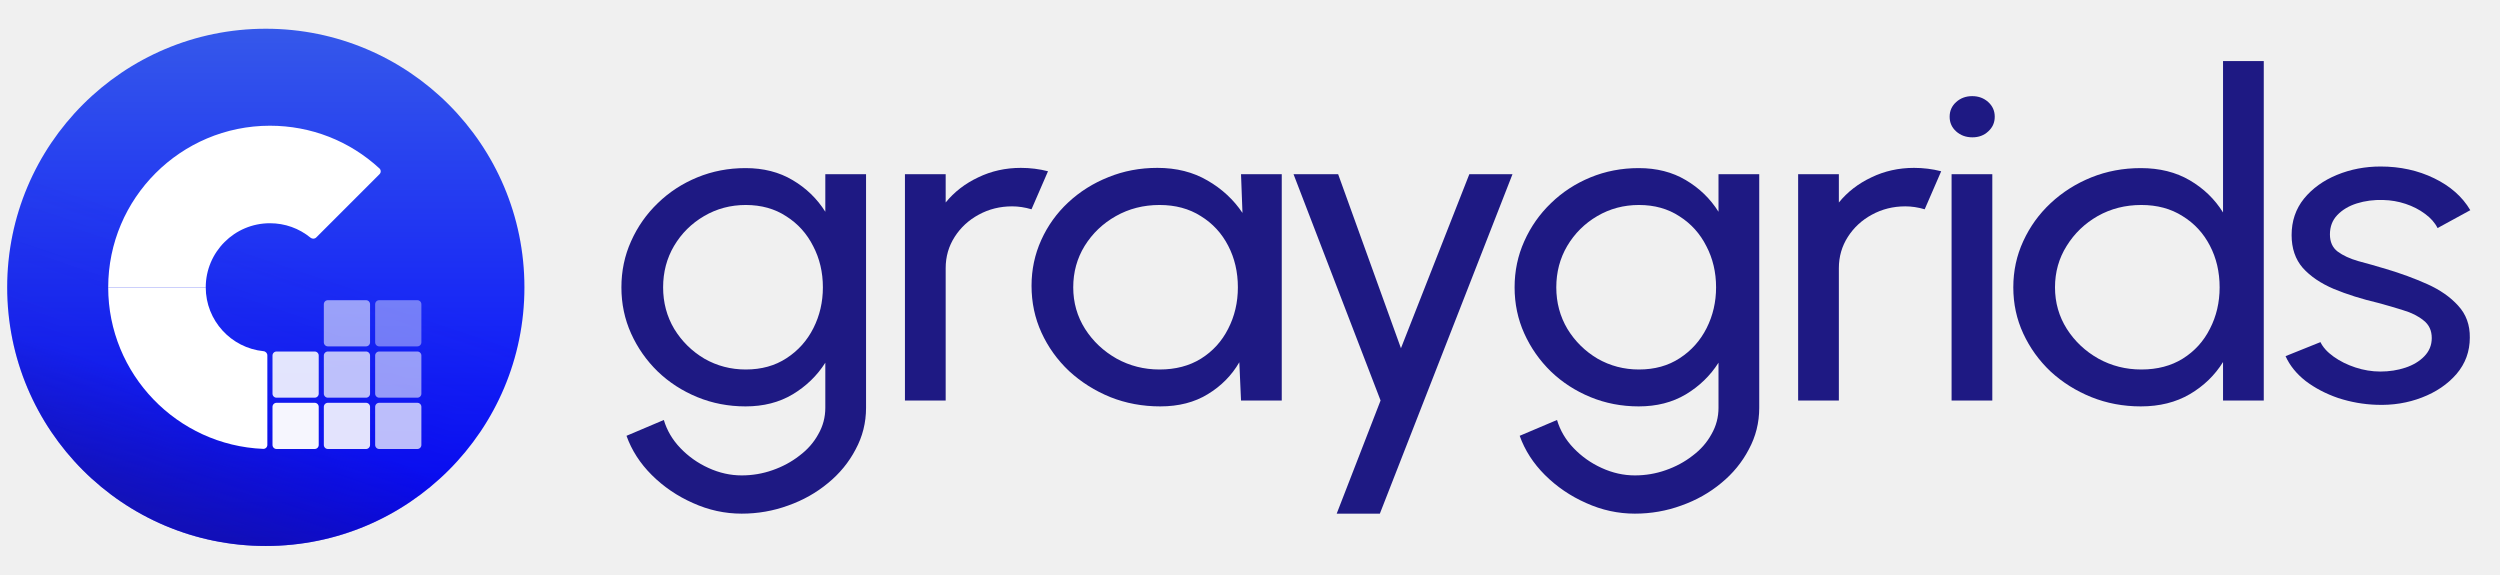
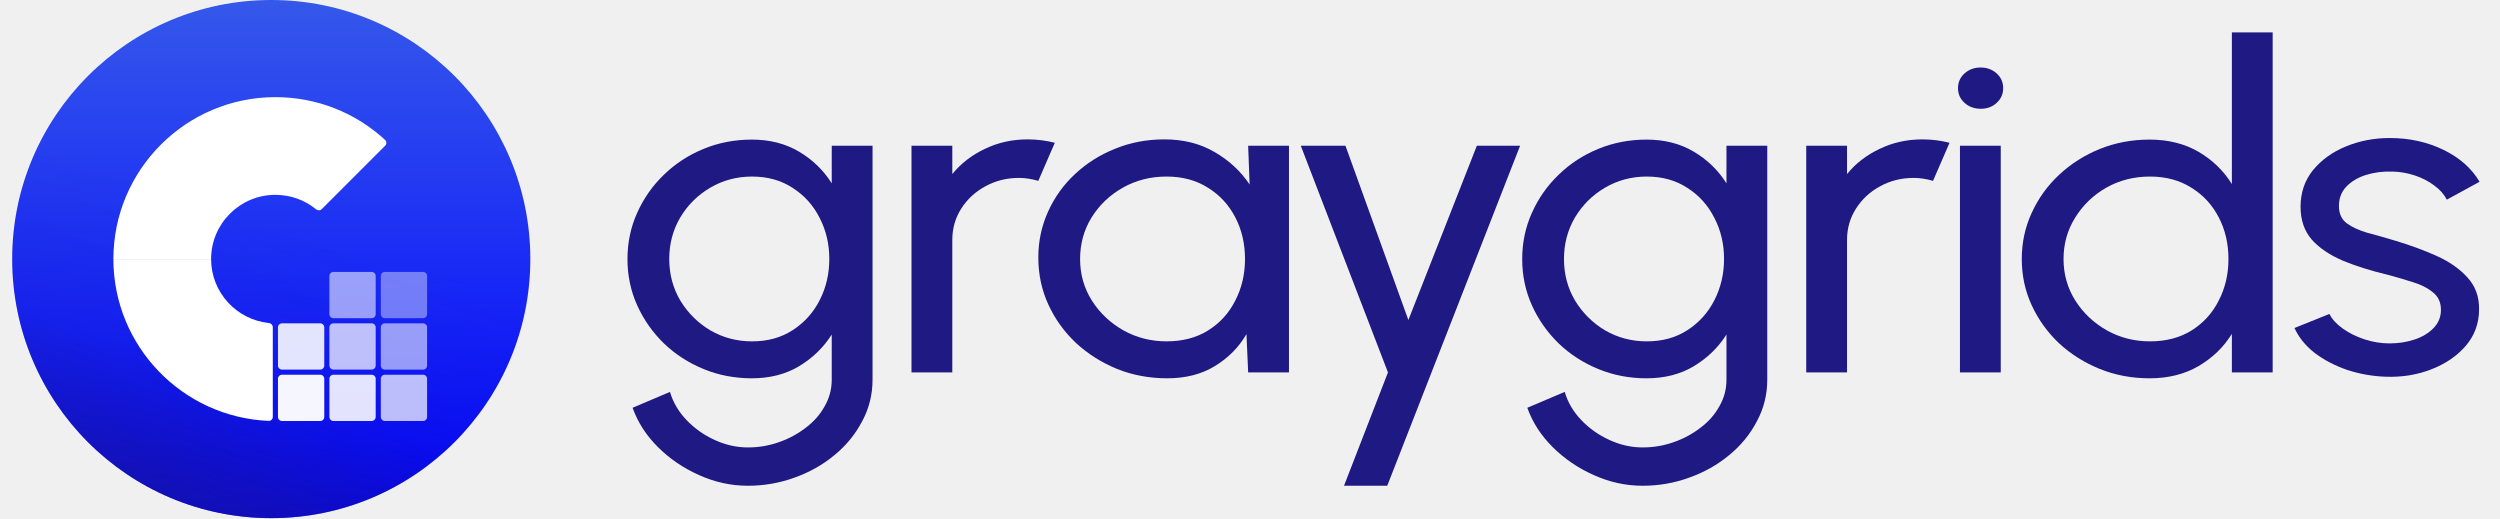
- <svg xmlns="http://www.w3.org/2000/svg" width="174" height="40" viewBox="0 0 174 40" fill="none">
-   <g clip-path="url(#clip0_2001_9489)">
-     <path d="M36.5 20C36.5 10.059 28.441 2 18.5 2C8.559 2 0.5 10.059 0.5 20C0.5 29.941 8.559 38 18.5 38C28.441 38 36.5 29.941 36.5 20Z" fill="url(#paint0_linear_2001_9489)" />
-     <path d="M36.5 20C36.5 10.059 28.441 2 18.5 2C8.559 2 0.5 10.059 0.5 20C0.5 29.941 8.559 38 18.5 38C28.441 38 36.5 29.941 36.5 20Z" fill="url(#paint1_linear_2001_9489)" fill-opacity="0.56" />
-     <path d="M18.787 8.75C21.637 8.75 24.328 9.803 26.41 11.723C26.525 11.829 26.527 12.01 26.416 12.121L22.008 16.529C21.901 16.636 21.73 16.638 21.613 16.543C20.817 15.891 19.829 15.537 18.788 15.537C16.324 15.535 14.32 17.539 14.32 20H7.531C7.531 13.797 12.581 8.75 18.787 8.75Z" fill="white" />
-     <path d="M14.32 20C14.32 22.31 16.085 24.216 18.337 24.442C18.488 24.457 18.607 24.581 18.607 24.732V30.964C18.607 31.121 18.478 31.248 18.321 31.242C12.329 30.996 7.531 26.047 7.531 20H14.32Z" fill="white" />
-     <path opacity="0.56" d="M25.475 20.893H22.82C22.665 20.893 22.539 21.019 22.539 21.174V23.827C22.539 23.982 22.665 24.108 22.82 24.108H25.475C25.63 24.108 25.756 23.982 25.756 23.827V21.174C25.756 21.019 25.63 20.893 25.475 20.893Z" fill="white" />
-     <path opacity="0.4" d="M29.047 20.893H26.392C26.237 20.893 26.111 21.019 26.111 21.174V23.827C26.111 23.982 26.237 24.108 26.392 24.108H29.047C29.202 24.108 29.328 23.982 29.328 23.827V21.174C29.328 21.019 29.202 20.893 29.047 20.893Z" fill="white" />
-     <path opacity="0.72" d="M25.475 24.465H22.82C22.665 24.465 22.539 24.591 22.539 24.746V27.399C22.539 27.554 22.665 27.68 22.82 27.68H25.475C25.63 27.68 25.756 27.554 25.756 27.399V24.746C25.756 24.591 25.63 24.465 25.475 24.465Z" fill="white" />
-     <path opacity="0.88" d="M21.901 24.465H19.247C19.092 24.465 18.966 24.591 18.966 24.746V27.399C18.966 27.554 19.092 27.68 19.247 27.68H21.901C22.057 27.68 22.183 27.554 22.183 27.399V24.746C22.183 24.591 22.057 24.465 21.901 24.465Z" fill="white" />
-     <path opacity="0.56" d="M29.047 24.465H26.392C26.237 24.465 26.111 24.591 26.111 24.746V27.399C26.111 27.554 26.237 27.68 26.392 27.68H29.047C29.202 27.68 29.328 27.554 29.328 27.399V24.746C29.328 24.591 29.202 24.465 29.047 24.465Z" fill="white" />
-     <path opacity="0.88" d="M25.475 28.035H22.82C22.665 28.035 22.539 28.161 22.539 28.316V30.968C22.539 31.124 22.665 31.25 22.82 31.25H25.475C25.63 31.25 25.756 31.124 25.756 30.968V28.316C25.756 28.161 25.63 28.035 25.475 28.035Z" fill="white" />
-     <path opacity="0.96" d="M21.901 28.035H19.247C19.092 28.035 18.966 28.161 18.966 28.316V30.968C18.966 31.124 19.092 31.25 19.247 31.25H21.901C22.057 31.25 22.183 31.124 22.183 30.968V28.316C22.183 28.161 22.057 28.035 21.901 28.035Z" fill="white" />
-     <path opacity="0.72" d="M29.047 28.035H26.392C26.237 28.035 26.111 28.161 26.111 28.316V30.968C26.111 31.124 26.237 31.25 26.392 31.25H29.047C29.202 31.25 29.328 31.124 29.328 30.968V28.316C29.328 28.161 29.202 28.035 29.047 28.035Z" fill="white" />
-     <path d="M57.442 12.125H60.277V28.379C60.277 29.419 60.035 30.384 59.551 31.277C59.079 32.18 58.438 32.962 57.627 33.624C56.818 34.296 55.895 34.816 54.86 35.183C53.825 35.561 52.745 35.75 51.62 35.75C50.45 35.75 49.319 35.503 48.228 35.01C47.137 34.527 46.181 33.876 45.359 33.057C44.549 32.248 43.964 31.34 43.604 30.332L46.203 29.23C46.417 29.954 46.799 30.605 47.351 31.183C47.913 31.77 48.566 32.233 49.308 32.569C50.062 32.915 50.833 33.088 51.62 33.088C52.362 33.088 53.077 32.968 53.763 32.726C54.461 32.484 55.085 32.148 55.636 31.718C56.199 31.298 56.638 30.799 56.953 30.222C57.279 29.655 57.442 29.041 57.442 28.379V25.245C56.868 26.148 56.109 26.883 55.164 27.45C54.23 28.006 53.139 28.285 51.89 28.285C50.697 28.285 49.578 28.069 48.532 27.639C47.486 27.208 46.569 26.615 45.781 25.859C44.994 25.093 44.375 24.21 43.925 23.213C43.475 22.215 43.25 21.145 43.25 20C43.25 18.855 43.475 17.785 43.925 16.787C44.375 15.779 44.994 14.897 45.781 14.141C46.569 13.374 47.486 12.776 48.532 12.345C49.578 11.915 50.697 11.7 51.89 11.7C53.139 11.7 54.23 11.978 55.164 12.534C56.109 13.091 56.868 13.826 57.442 14.739V12.125ZM51.907 25.717C52.998 25.717 53.943 25.455 54.742 24.93C55.552 24.405 56.176 23.706 56.615 22.835C57.054 21.963 57.273 21.018 57.273 20C57.273 18.95 57.048 17.994 56.598 17.134C56.159 16.262 55.535 15.569 54.725 15.055C53.926 14.53 52.987 14.267 51.907 14.267C50.849 14.267 49.882 14.524 49.004 15.039C48.127 15.553 47.429 16.246 46.912 17.118C46.406 17.979 46.153 18.939 46.153 20C46.153 21.061 46.411 22.026 46.929 22.898C47.458 23.759 48.155 24.447 49.021 24.961C49.899 25.465 50.861 25.717 51.907 25.717Z" fill="#1E1983" />
-     <path d="M62.984 27.875V12.125H65.819V14.094C66.416 13.359 67.169 12.776 68.081 12.346C68.992 11.905 69.982 11.684 71.051 11.684C71.703 11.684 72.333 11.763 72.941 11.92L71.793 14.566C71.332 14.43 70.882 14.362 70.443 14.362C69.599 14.362 68.823 14.556 68.114 14.944C67.417 15.322 66.86 15.837 66.444 16.488C66.028 17.139 65.819 17.863 65.819 18.661V27.875H62.984Z" fill="#1E1983" />
-     <path d="M86.375 12.125H89.21V27.875H86.375L86.257 25.213C85.728 26.127 84.997 26.867 84.063 27.434C83.141 28.001 82.038 28.285 80.755 28.285C79.518 28.285 78.359 28.069 77.279 27.639C76.199 27.198 75.243 26.594 74.41 25.828C73.589 25.051 72.948 24.158 72.487 23.15C72.025 22.142 71.795 21.055 71.795 19.89C71.795 18.766 72.02 17.706 72.47 16.708C72.92 15.711 73.544 14.839 74.343 14.094C75.153 13.338 76.087 12.75 77.144 12.33C78.202 11.899 79.338 11.684 80.553 11.684C81.88 11.684 83.045 11.978 84.046 12.566C85.047 13.144 85.857 13.894 86.476 14.818L86.375 12.125ZM80.705 25.717C81.819 25.717 82.781 25.465 83.591 24.961C84.412 24.447 85.042 23.754 85.481 22.882C85.93 22.011 86.156 21.05 86.156 20C86.156 18.929 85.93 17.963 85.481 17.102C85.031 16.231 84.395 15.543 83.574 15.039C82.764 14.524 81.807 14.267 80.705 14.267C79.591 14.267 78.579 14.524 77.667 15.039C76.756 15.553 76.031 16.246 75.49 17.118C74.962 17.979 74.697 18.94 74.697 20C74.697 21.061 74.973 22.027 75.524 22.898C76.076 23.759 76.807 24.447 77.718 24.961C78.629 25.465 79.625 25.717 80.705 25.717Z" fill="#1E1983" />
-     <path d="M102.265 12.125H105.269L96.038 35.75H93.034L96.088 27.875L90.03 12.125H93.135L97.506 24.237L102.265 12.125Z" fill="#1E1983" />
-     <path d="M119.608 12.125H122.443V28.379C122.443 29.419 122.201 30.384 121.717 31.277C121.245 32.18 120.603 32.962 119.793 33.624C118.983 34.296 118.061 34.816 117.026 35.183C115.991 35.561 114.911 35.75 113.786 35.75C112.616 35.75 111.485 35.503 110.394 35.01C109.303 34.527 108.347 33.876 107.525 33.057C106.715 32.248 106.13 31.34 105.77 30.332L108.369 29.23C108.583 29.954 108.965 30.605 109.517 31.183C110.079 31.77 110.732 32.233 111.474 32.569C112.228 32.915 112.998 33.088 113.786 33.088C114.528 33.088 115.243 32.968 115.929 32.726C116.627 32.484 117.251 32.148 117.802 31.718C118.365 31.298 118.803 30.799 119.118 30.222C119.445 29.655 119.608 29.041 119.608 28.379V25.245C119.034 26.148 118.275 26.883 117.33 27.45C116.396 28.006 115.305 28.285 114.056 28.285C112.863 28.285 111.744 28.069 110.698 27.639C109.652 27.208 108.735 26.615 107.947 25.859C107.16 25.093 106.541 24.21 106.091 23.213C105.641 22.215 105.416 21.145 105.416 20C105.416 18.855 105.641 17.785 106.091 16.787C106.541 15.779 107.16 14.897 107.947 14.141C108.735 13.374 109.652 12.776 110.698 12.345C111.744 11.915 112.863 11.7 114.056 11.7C115.305 11.7 116.396 11.978 117.33 12.534C118.275 13.091 119.034 13.826 119.608 14.739V12.125ZM114.073 25.717C115.164 25.717 116.109 25.455 116.908 24.93C117.718 24.405 118.342 23.706 118.781 22.835C119.22 21.963 119.439 21.018 119.439 20C119.439 18.95 119.214 17.994 118.764 17.134C118.325 16.262 117.701 15.569 116.891 15.055C116.092 14.53 115.153 14.267 114.073 14.267C113.015 14.267 112.048 14.524 111.17 15.039C110.293 15.553 109.595 16.246 109.078 17.118C108.572 17.979 108.318 18.939 108.318 20C108.318 21.061 108.577 22.026 109.095 22.898C109.623 23.759 110.321 24.447 111.187 24.961C112.065 25.465 113.027 25.717 114.073 25.717Z" fill="#1E1983" />
-     <path d="M125.15 27.875V12.125H127.985V14.094C128.582 13.359 129.335 12.776 130.247 12.346C131.158 11.905 132.148 11.684 133.217 11.684C133.869 11.684 134.499 11.763 135.107 11.92L133.959 14.566C133.498 14.43 133.048 14.362 132.609 14.362C131.765 14.362 130.989 14.556 130.28 14.944C129.583 15.322 129.026 15.837 128.61 16.488C128.194 17.139 127.985 17.863 127.985 18.661V27.875H125.15Z" fill="#1E1983" />
-     <path d="M135.83 12.125H138.665V27.875H135.83V12.125ZM137.282 9.558C136.832 9.558 136.455 9.421 136.151 9.148C135.847 8.875 135.695 8.534 135.695 8.125C135.695 7.715 135.847 7.374 136.151 7.101C136.455 6.828 136.826 6.691 137.265 6.691C137.704 6.691 138.075 6.828 138.379 7.101C138.682 7.374 138.834 7.715 138.834 8.125C138.834 8.534 138.682 8.875 138.379 9.148C138.086 9.421 137.72 9.558 137.282 9.558Z" fill="#1E1983" />
-     <path d="M154.723 4.25H157.558V27.875H154.723V25.198C154.149 26.122 153.378 26.867 152.411 27.434C151.443 28.001 150.307 28.285 149.002 28.285C147.776 28.285 146.628 28.069 145.559 27.639C144.491 27.208 143.546 26.615 142.724 25.859C141.914 25.093 141.279 24.21 140.818 23.213C140.356 22.215 140.126 21.145 140.126 20C140.126 18.855 140.356 17.785 140.818 16.787C141.279 15.779 141.914 14.897 142.724 14.141C143.546 13.374 144.491 12.776 145.559 12.345C146.628 11.915 147.776 11.7 149.002 11.7C150.307 11.7 151.443 11.983 152.411 12.55C153.378 13.117 154.149 13.863 154.723 14.787V4.25ZM149.036 25.717C150.149 25.717 151.111 25.465 151.921 24.961C152.743 24.447 153.373 23.754 153.811 22.882C154.261 22.011 154.486 21.05 154.486 20C154.486 18.929 154.261 17.963 153.811 17.102C153.361 16.23 152.726 15.543 151.904 15.039C151.094 14.524 150.138 14.267 149.036 14.267C147.922 14.267 146.909 14.524 145.998 15.039C145.098 15.553 144.378 16.246 143.838 17.118C143.298 17.979 143.028 18.939 143.028 20C143.028 21.061 143.304 22.026 143.855 22.898C144.406 23.759 145.138 24.447 146.049 24.961C146.96 25.465 147.956 25.717 149.036 25.717Z" fill="#1E1983" />
-     <path d="M165.403 28.174C164.491 28.143 163.603 27.985 162.736 27.702C161.881 27.408 161.128 27.014 160.475 26.52C159.834 26.016 159.367 25.439 159.074 24.788L161.504 23.811C161.673 24.168 161.977 24.504 162.416 24.819C162.854 25.134 163.361 25.386 163.934 25.575C164.508 25.764 165.088 25.859 165.673 25.859C166.291 25.859 166.871 25.77 167.411 25.591C167.951 25.413 168.389 25.15 168.727 24.804C169.076 24.447 169.25 24.021 169.25 23.528C169.25 23.003 169.059 22.593 168.676 22.299C168.305 21.995 167.833 21.759 167.259 21.591C166.696 21.412 166.123 21.244 165.538 21.087C164.379 20.814 163.344 20.488 162.433 20.11C161.521 19.722 160.801 19.233 160.273 18.645C159.755 18.047 159.496 17.286 159.496 16.362C159.496 15.385 159.783 14.54 160.357 13.826C160.942 13.112 161.707 12.561 162.652 12.172C163.597 11.784 164.609 11.589 165.689 11.589C167.051 11.589 168.294 11.862 169.419 12.408C170.544 12.954 171.382 13.695 171.933 14.629L169.655 15.873C169.464 15.495 169.171 15.165 168.778 14.881C168.384 14.587 167.934 14.356 167.428 14.188C166.921 14.02 166.404 13.931 165.875 13.92C165.223 13.899 164.609 13.978 164.036 14.157C163.473 14.335 163.018 14.608 162.669 14.976C162.331 15.333 162.163 15.779 162.163 16.314C162.163 16.839 162.343 17.238 162.703 17.511C163.074 17.784 163.552 18.005 164.137 18.173C164.733 18.33 165.38 18.514 166.078 18.724C167.101 19.029 168.058 19.38 168.946 19.779C169.835 20.178 170.549 20.677 171.089 21.276C171.641 21.874 171.911 22.614 171.899 23.496C171.899 24.462 171.59 25.308 170.971 26.032C170.353 26.746 169.548 27.292 168.558 27.67C167.579 28.048 166.528 28.216 165.403 28.174Z" fill="#1E1983" />
+ <svg xmlns="http://www.w3.org/2000/svg" width="193" height="40" viewBox="0 0 193 40" fill="none">
+   <g clip-path="url(#clip0_2911_90)">
+     <path d="M40.941 20C40.941 8.954 31.987 0 20.941 0C9.895 0 0.941 8.954 0.941 20C0.941 31.046 9.895 40 20.941 40C31.987 40 40.941 31.046 40.941 20Z" fill="url(#paint0_linear_2911_90)" />
+     <path d="M40.941 20C40.941 8.954 31.987 0 20.941 0C9.895 0 0.941 8.954 0.941 20C0.941 31.046 9.895 40 20.941 40C31.987 40 40.941 31.046 40.941 20Z" fill="url(#paint1_linear_2911_90)" fill-opacity="0.56" />
+     <path d="M21.259 7.5C24.427 7.5 27.416 8.67 29.73 10.803C29.858 10.922 29.86 11.123 29.736 11.246L24.839 16.143C24.721 16.262 24.53 16.265 24.4 16.158C23.516 15.434 22.418 15.041 21.262 15.041C18.523 15.039 16.297 17.266 16.297 20H8.754C8.754 13.107 14.365 7.5 21.259 7.5Z" fill="white" />
+     <path d="M16.297 20C16.297 22.566 18.258 24.685 20.761 24.936C20.927 24.953 21.06 25.09 21.06 25.257V32.183C21.06 32.357 20.916 32.498 20.742 32.491C14.085 32.218 8.754 26.719 8.754 20H16.297Z" fill="white" />
+     <path opacity="0.56" d="M28.691 20.992H25.742C25.569 20.992 25.429 21.132 25.429 21.305V24.252C25.429 24.425 25.569 24.564 25.742 24.564H28.691C28.863 24.564 29.003 24.425 29.003 24.252V21.305C29.003 21.132 28.863 20.992 28.691 20.992Z" fill="white" />
+     <path opacity="0.4" d="M32.659 20.992H29.71C29.538 20.992 29.398 21.132 29.398 21.305V24.252C29.398 24.425 29.538 24.564 29.71 24.564H32.659C32.832 24.564 32.972 24.425 32.972 24.252V21.305C32.972 21.132 32.832 20.992 32.659 20.992Z" fill="white" />
+     <path opacity="0.72" d="M28.691 24.961H25.742C25.569 24.961 25.429 25.101 25.429 25.274V28.221C25.429 28.393 25.569 28.533 25.742 28.533H28.691C28.863 28.533 29.003 28.393 29.003 28.221V25.274C29.003 25.101 28.863 24.961 28.691 24.961Z" fill="white" />
+     <path opacity="0.88" d="M24.721 24.961H21.772C21.599 24.961 21.459 25.101 21.459 25.274V28.221C21.459 28.393 21.599 28.533 21.772 28.533H24.721C24.894 28.533 25.034 28.393 25.034 28.221V25.274C25.034 25.101 24.894 24.961 24.721 24.961Z" fill="white" />
+     <path opacity="0.56" d="M32.659 24.961H29.71C29.538 24.961 29.398 25.101 29.398 25.274V28.221C29.398 28.393 29.538 28.533 29.71 28.533H32.659C32.832 28.533 32.972 28.393 32.972 28.221V25.274C32.972 25.101 32.832 24.961 32.659 24.961Z" fill="white" />
+     <path opacity="0.88" d="M28.691 28.928H25.742C25.569 28.928 25.429 29.067 25.429 29.24V32.187C25.429 32.36 25.569 32.5 25.742 32.5H28.691C28.863 32.5 29.003 32.36 29.003 32.187V29.24C29.003 29.067 28.863 28.928 28.691 28.928Z" fill="white" />
+     <path opacity="0.96" d="M24.721 28.928H21.772C21.599 28.928 21.459 29.067 21.459 29.24V32.187C21.459 32.36 21.599 32.5 21.772 32.5H24.721C24.894 32.5 25.034 32.36 25.034 32.187V29.24C25.034 29.067 24.894 28.928 24.721 28.928Z" fill="white" />
+     <path opacity="0.72" d="M32.659 28.928H29.71C29.538 28.928 29.398 29.067 29.398 29.24V32.187C29.398 32.36 29.538 32.5 29.71 32.5H32.659C32.832 32.5 32.972 32.36 32.972 32.187V29.24C32.972 29.067 32.832 28.928 32.659 28.928Z" fill="white" />
+     <path d="M64.21 11.25H67.36V29.31C67.36 30.465 67.091 31.538 66.554 32.53C66.029 33.533 65.316 34.402 64.416 35.138C63.516 35.884 62.491 36.462 61.341 36.87C60.191 37.29 58.991 37.5 57.741 37.5C56.441 37.5 55.185 37.226 53.972 36.678C52.76 36.141 51.697 35.417 50.785 34.507C49.885 33.609 49.235 32.6 48.835 31.48L51.722 30.255C51.96 31.06 52.385 31.783 52.997 32.425C53.622 33.078 54.347 33.592 55.172 33.965C56.01 34.35 56.866 34.542 57.741 34.542C58.566 34.542 59.36 34.408 60.122 34.14C60.897 33.872 61.591 33.498 62.204 33.02C62.829 32.553 63.316 31.999 63.666 31.358C64.029 30.728 64.21 30.045 64.21 29.31V25.827C63.572 26.831 62.729 27.647 61.679 28.277C60.641 28.896 59.429 29.205 58.041 29.205C56.716 29.205 55.472 28.966 54.31 28.488C53.147 28.009 52.129 27.35 51.254 26.51C50.379 25.658 49.691 24.678 49.191 23.57C48.691 22.462 48.441 21.272 48.441 20C48.441 18.728 48.691 17.538 49.191 16.43C49.691 15.31 50.379 14.33 51.254 13.49C52.129 12.638 53.147 11.973 54.31 11.495C55.472 11.017 56.716 10.777 58.041 10.777C59.429 10.777 60.641 11.087 61.679 11.705C62.729 12.323 63.572 13.14 64.21 14.155V11.25ZM58.06 26.353C59.272 26.353 60.322 26.061 61.21 25.478C62.11 24.894 62.804 24.118 63.291 23.15C63.779 22.182 64.022 21.132 64.022 20C64.022 18.833 63.772 17.772 63.272 16.815C62.785 15.847 62.091 15.077 61.191 14.505C60.304 13.922 59.26 13.63 58.06 13.63C56.885 13.63 55.81 13.916 54.835 14.488C53.86 15.059 53.085 15.829 52.51 16.798C51.947 17.754 51.666 18.822 51.666 20C51.666 21.178 51.954 22.252 52.529 23.22C53.116 24.177 53.891 24.941 54.854 25.513C55.829 26.073 56.897 26.353 58.06 26.353Z" fill="#1E1983" />
+     <path d="M70.368 28.75V11.25H73.518V13.438C74.181 12.621 75.018 11.973 76.031 11.495C77.043 11.005 78.143 10.76 79.331 10.76C80.056 10.76 80.756 10.848 81.431 11.023L80.156 13.963C79.643 13.811 79.143 13.735 78.656 13.735C77.718 13.735 76.856 13.951 76.068 14.383C75.293 14.803 74.675 15.374 74.212 16.098C73.75 16.821 73.518 17.626 73.518 18.513V28.75H70.368Z" fill="#1E1983" />
+     <path d="M96.358 11.25H99.508V28.75H96.358L96.227 25.793C95.639 26.808 94.827 27.63 93.789 28.26C92.764 28.89 91.539 29.205 90.114 29.205C88.739 29.205 87.452 28.966 86.252 28.488C85.052 27.997 83.989 27.327 83.064 26.475C82.152 25.612 81.439 24.62 80.927 23.5C80.414 22.38 80.158 21.172 80.158 19.878C80.158 18.629 80.408 17.451 80.908 16.343C81.408 15.234 82.102 14.266 82.989 13.438C83.889 12.598 84.927 11.944 86.102 11.477C87.277 10.999 88.539 10.76 89.889 10.76C91.364 10.76 92.658 11.087 93.77 11.74C94.883 12.382 95.783 13.216 96.471 14.243L96.358 11.25ZM90.058 26.352C91.296 26.352 92.364 26.073 93.264 25.512C94.177 24.941 94.877 24.171 95.364 23.203C95.864 22.234 96.114 21.167 96.114 20C96.114 18.81 95.864 17.737 95.364 16.78C94.864 15.812 94.158 15.048 93.246 14.488C92.346 13.916 91.283 13.63 90.058 13.63C88.82 13.63 87.695 13.916 86.683 14.488C85.671 15.059 84.864 15.829 84.264 16.797C83.677 17.754 83.383 18.822 83.383 20C83.383 21.178 83.689 22.252 84.302 23.22C84.914 24.177 85.727 24.941 86.739 25.512C87.752 26.073 88.858 26.352 90.058 26.352Z" fill="#1E1983" />
+     <path d="M114.013 11.25H117.351L107.095 37.5H103.757L107.151 28.75L100.42 11.25H103.87L108.726 24.707L114.013 11.25Z" fill="#1E1983" />
+     <path d="M133.283 11.25H136.433V29.31C136.433 30.465 136.164 31.538 135.627 32.53C135.102 33.533 134.389 34.402 133.489 35.138C132.589 35.884 131.564 36.462 130.414 36.87C129.264 37.29 128.064 37.5 126.814 37.5C125.514 37.5 124.258 37.226 123.046 36.678C121.833 36.141 120.771 35.417 119.858 34.507C118.958 33.609 118.308 32.6 117.908 31.48L120.796 30.255C121.033 31.06 121.458 31.783 122.071 32.425C122.696 33.078 123.421 33.592 124.246 33.965C125.083 34.35 125.939 34.542 126.814 34.542C127.639 34.542 128.433 34.408 129.196 34.14C129.971 33.872 130.664 33.498 131.277 33.02C131.902 32.553 132.389 31.999 132.739 31.358C133.102 30.728 133.283 30.045 133.283 29.31V25.827C132.646 26.831 131.802 27.647 130.752 28.277C129.714 28.896 128.502 29.205 127.114 29.205C125.789 29.205 124.546 28.966 123.383 28.488C122.221 28.009 121.202 27.35 120.327 26.51C119.452 25.658 118.764 24.678 118.264 23.57C117.764 22.462 117.514 21.272 117.514 20C117.514 18.728 117.764 17.538 118.264 16.43C118.764 15.31 119.452 14.33 120.327 13.49C121.202 12.638 122.221 11.973 123.383 11.495C124.546 11.017 125.789 10.777 127.114 10.777C128.502 10.777 129.714 11.087 130.752 11.705C131.802 12.323 132.646 13.14 133.283 14.155V11.25ZM127.133 26.353C128.346 26.353 129.396 26.061 130.283 25.478C131.183 24.894 131.877 24.118 132.364 23.15C132.852 22.182 133.096 21.132 133.096 20C133.096 18.833 132.846 17.772 132.346 16.815C131.858 15.847 131.164 15.077 130.264 14.505C129.377 13.922 128.333 13.63 127.133 13.63C125.958 13.63 124.883 13.916 123.908 14.488C122.933 15.059 122.158 15.829 121.583 16.798C121.021 17.754 120.739 18.822 120.739 20C120.739 21.178 121.027 22.252 121.602 23.22C122.189 24.177 122.964 24.941 123.927 25.513C124.902 26.073 125.971 26.353 127.133 26.353Z" fill="#1E1983" />
+     <path d="M139.441 28.75V11.25H142.591V13.438C143.254 12.621 144.091 11.973 145.104 11.495C146.117 11.005 147.217 10.76 148.404 10.76C149.129 10.76 149.829 10.848 150.504 11.023L149.229 13.963C148.717 13.811 148.217 13.735 147.729 13.735C146.791 13.735 145.929 13.951 145.141 14.383C144.367 14.803 143.748 15.374 143.286 16.098C142.823 16.821 142.591 17.626 142.591 18.513V28.75H139.441Z" fill="#1E1983" />
+     <path d="M151.308 11.25H154.458V28.75H151.308V11.25ZM152.921 8.397C152.421 8.397 152.002 8.246 151.664 7.942C151.327 7.639 151.158 7.26 151.158 6.805C151.158 6.35 151.327 5.971 151.664 5.667C152.002 5.364 152.414 5.212 152.902 5.212C153.39 5.212 153.802 5.364 154.14 5.667C154.477 5.971 154.645 6.35 154.645 6.805C154.645 7.26 154.477 7.639 154.14 7.942C153.814 8.246 153.408 8.397 152.921 8.397Z" fill="#1E1983" />
+     <path d="M172.3 2.5H175.45V28.75H172.3V25.775C171.662 26.802 170.805 27.63 169.731 28.26C168.655 28.89 167.393 29.205 165.943 29.205C164.581 29.205 163.305 28.966 162.118 28.488C160.931 28.009 159.881 27.35 158.968 26.51C158.068 25.658 157.362 24.678 156.85 23.57C156.337 22.462 156.081 21.272 156.081 20C156.081 18.728 156.337 17.538 156.85 16.43C157.362 15.31 158.068 14.33 158.968 13.49C159.881 12.638 160.931 11.973 162.118 11.495C163.305 11.017 164.581 10.777 165.943 10.777C167.393 10.777 168.655 11.092 169.731 11.723C170.805 12.353 171.662 13.181 172.3 14.208V2.5ZM165.981 26.353C167.218 26.353 168.287 26.073 169.187 25.513C170.1 24.941 170.8 24.171 171.287 23.203C171.787 22.234 172.037 21.167 172.037 20C172.037 18.81 171.787 17.737 171.287 16.78C170.787 15.812 170.081 15.048 169.168 14.488C168.268 13.916 167.205 13.63 165.981 13.63C164.743 13.63 163.618 13.916 162.605 14.488C161.605 15.059 160.805 15.829 160.205 16.798C159.605 17.754 159.305 18.822 159.305 20C159.305 21.178 159.612 22.252 160.224 23.22C160.837 24.177 161.65 24.941 162.662 25.513C163.674 26.073 164.781 26.353 165.981 26.353Z" fill="#1E1983" />
+     <path d="M184.166 29.082C183.153 29.047 182.166 28.873 181.203 28.557C180.253 28.231 179.417 27.793 178.691 27.245C177.979 26.685 177.46 26.043 177.134 25.32L179.834 24.235C180.022 24.632 180.36 25.005 180.848 25.355C181.334 25.705 181.898 25.985 182.534 26.195C183.172 26.405 183.816 26.51 184.466 26.51C185.153 26.51 185.798 26.411 186.398 26.213C186.998 26.014 187.484 25.723 187.86 25.338C188.248 24.941 188.441 24.468 188.441 23.92C188.441 23.337 188.229 22.882 187.803 22.555C187.391 22.217 186.866 21.954 186.229 21.767C185.603 21.569 184.966 21.382 184.316 21.208C183.029 20.904 181.879 20.543 180.866 20.123C179.853 19.691 179.053 19.148 178.466 18.495C177.891 17.83 177.603 16.984 177.603 15.958C177.603 14.873 177.922 13.933 178.56 13.14C179.21 12.347 180.06 11.734 181.11 11.303C182.16 10.871 183.284 10.655 184.484 10.655C185.998 10.655 187.379 10.958 188.629 11.565C189.879 12.172 190.81 12.994 191.422 14.033L188.891 15.415C188.679 14.995 188.353 14.628 187.916 14.313C187.479 13.986 186.979 13.729 186.416 13.543C185.853 13.356 185.279 13.257 184.691 13.245C183.966 13.222 183.284 13.309 182.648 13.508C182.022 13.706 181.517 14.009 181.129 14.417C180.753 14.814 180.566 15.31 180.566 15.905C180.566 16.488 180.766 16.932 181.166 17.235C181.579 17.538 182.11 17.783 182.76 17.97C183.422 18.145 184.141 18.349 184.916 18.583C186.053 18.921 187.116 19.312 188.103 19.755C189.091 20.198 189.884 20.753 190.484 21.418C191.098 22.083 191.398 22.905 191.384 23.885C191.384 24.958 191.041 25.898 190.353 26.703C189.666 27.496 188.772 28.102 187.672 28.522C186.584 28.943 185.416 29.129 184.166 29.082Z" fill="#1E1983" />
  </g>
  <defs>
-     <linearGradient id="paint0_linear_2001_9489" x1="18.5" y1="2" x2="18.5" y2="38" gradientUnits="userSpaceOnUse">
+     <linearGradient id="paint0_linear_2911_90" x1="20.941" y1="0" x2="20.941" y2="40" gradientUnits="userSpaceOnUse">
      <stop stop-color="#3558EA" />
      <stop offset="1" stop-color="#0000FF" />
    </linearGradient>
-     <linearGradient id="paint1_linear_2001_9489" x1="23.289" y1="7.229" x2="7.433" y2="54.475" gradientUnits="userSpaceOnUse">
+     <linearGradient id="paint1_linear_2911_90" x1="26.263" y1="5.81" x2="8.644" y2="58.305" gradientUnits="userSpaceOnUse">
      <stop offset="0.216" stop-color="#1E1983" stop-opacity="0" />
      <stop offset="0.447" stop-color="#1E1983" stop-opacity="0.19" />
      <stop offset="0.62" stop-color="#1E1983" />
    </linearGradient>
-     <clipPath id="clip0_2001_9489">
-       <rect width="173" height="40" fill="white" transform="translate(0.5)" />
+     <clipPath id="clip0_2911_90">
+       <rect width="191.111" height="40" fill="white" transform="translate(0.941162)" />
    </clipPath>
  </defs>
</svg>
